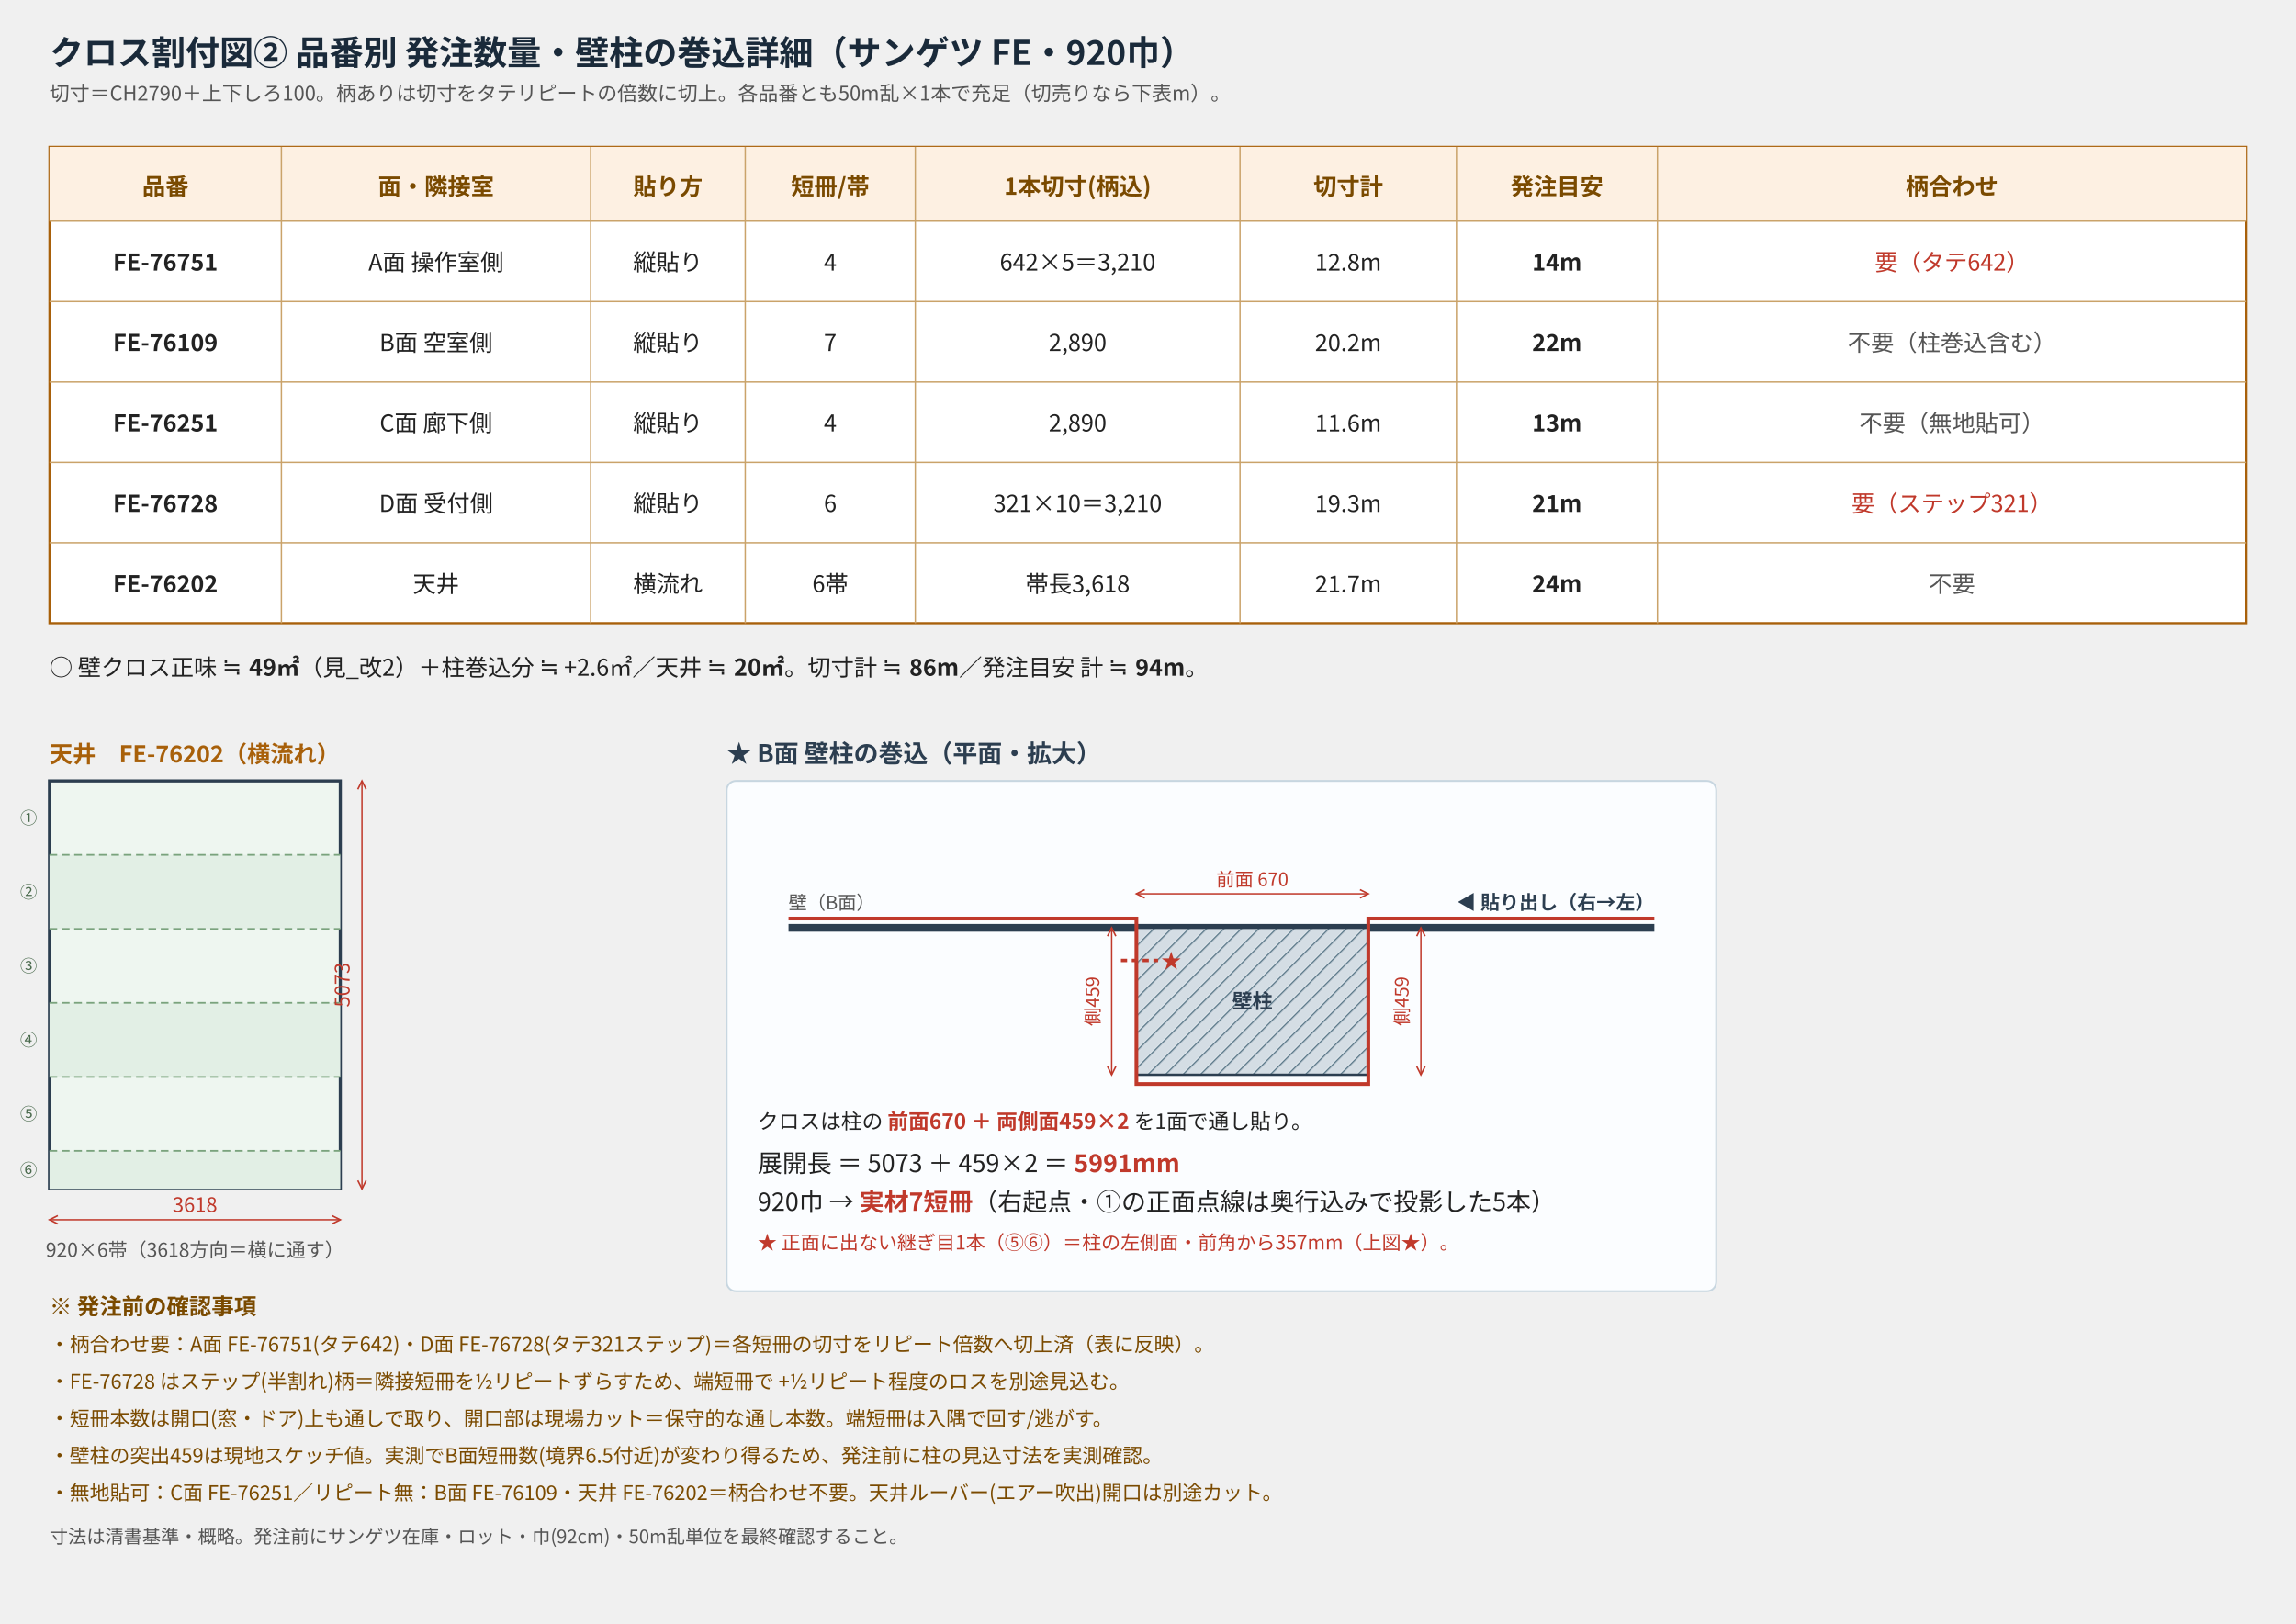
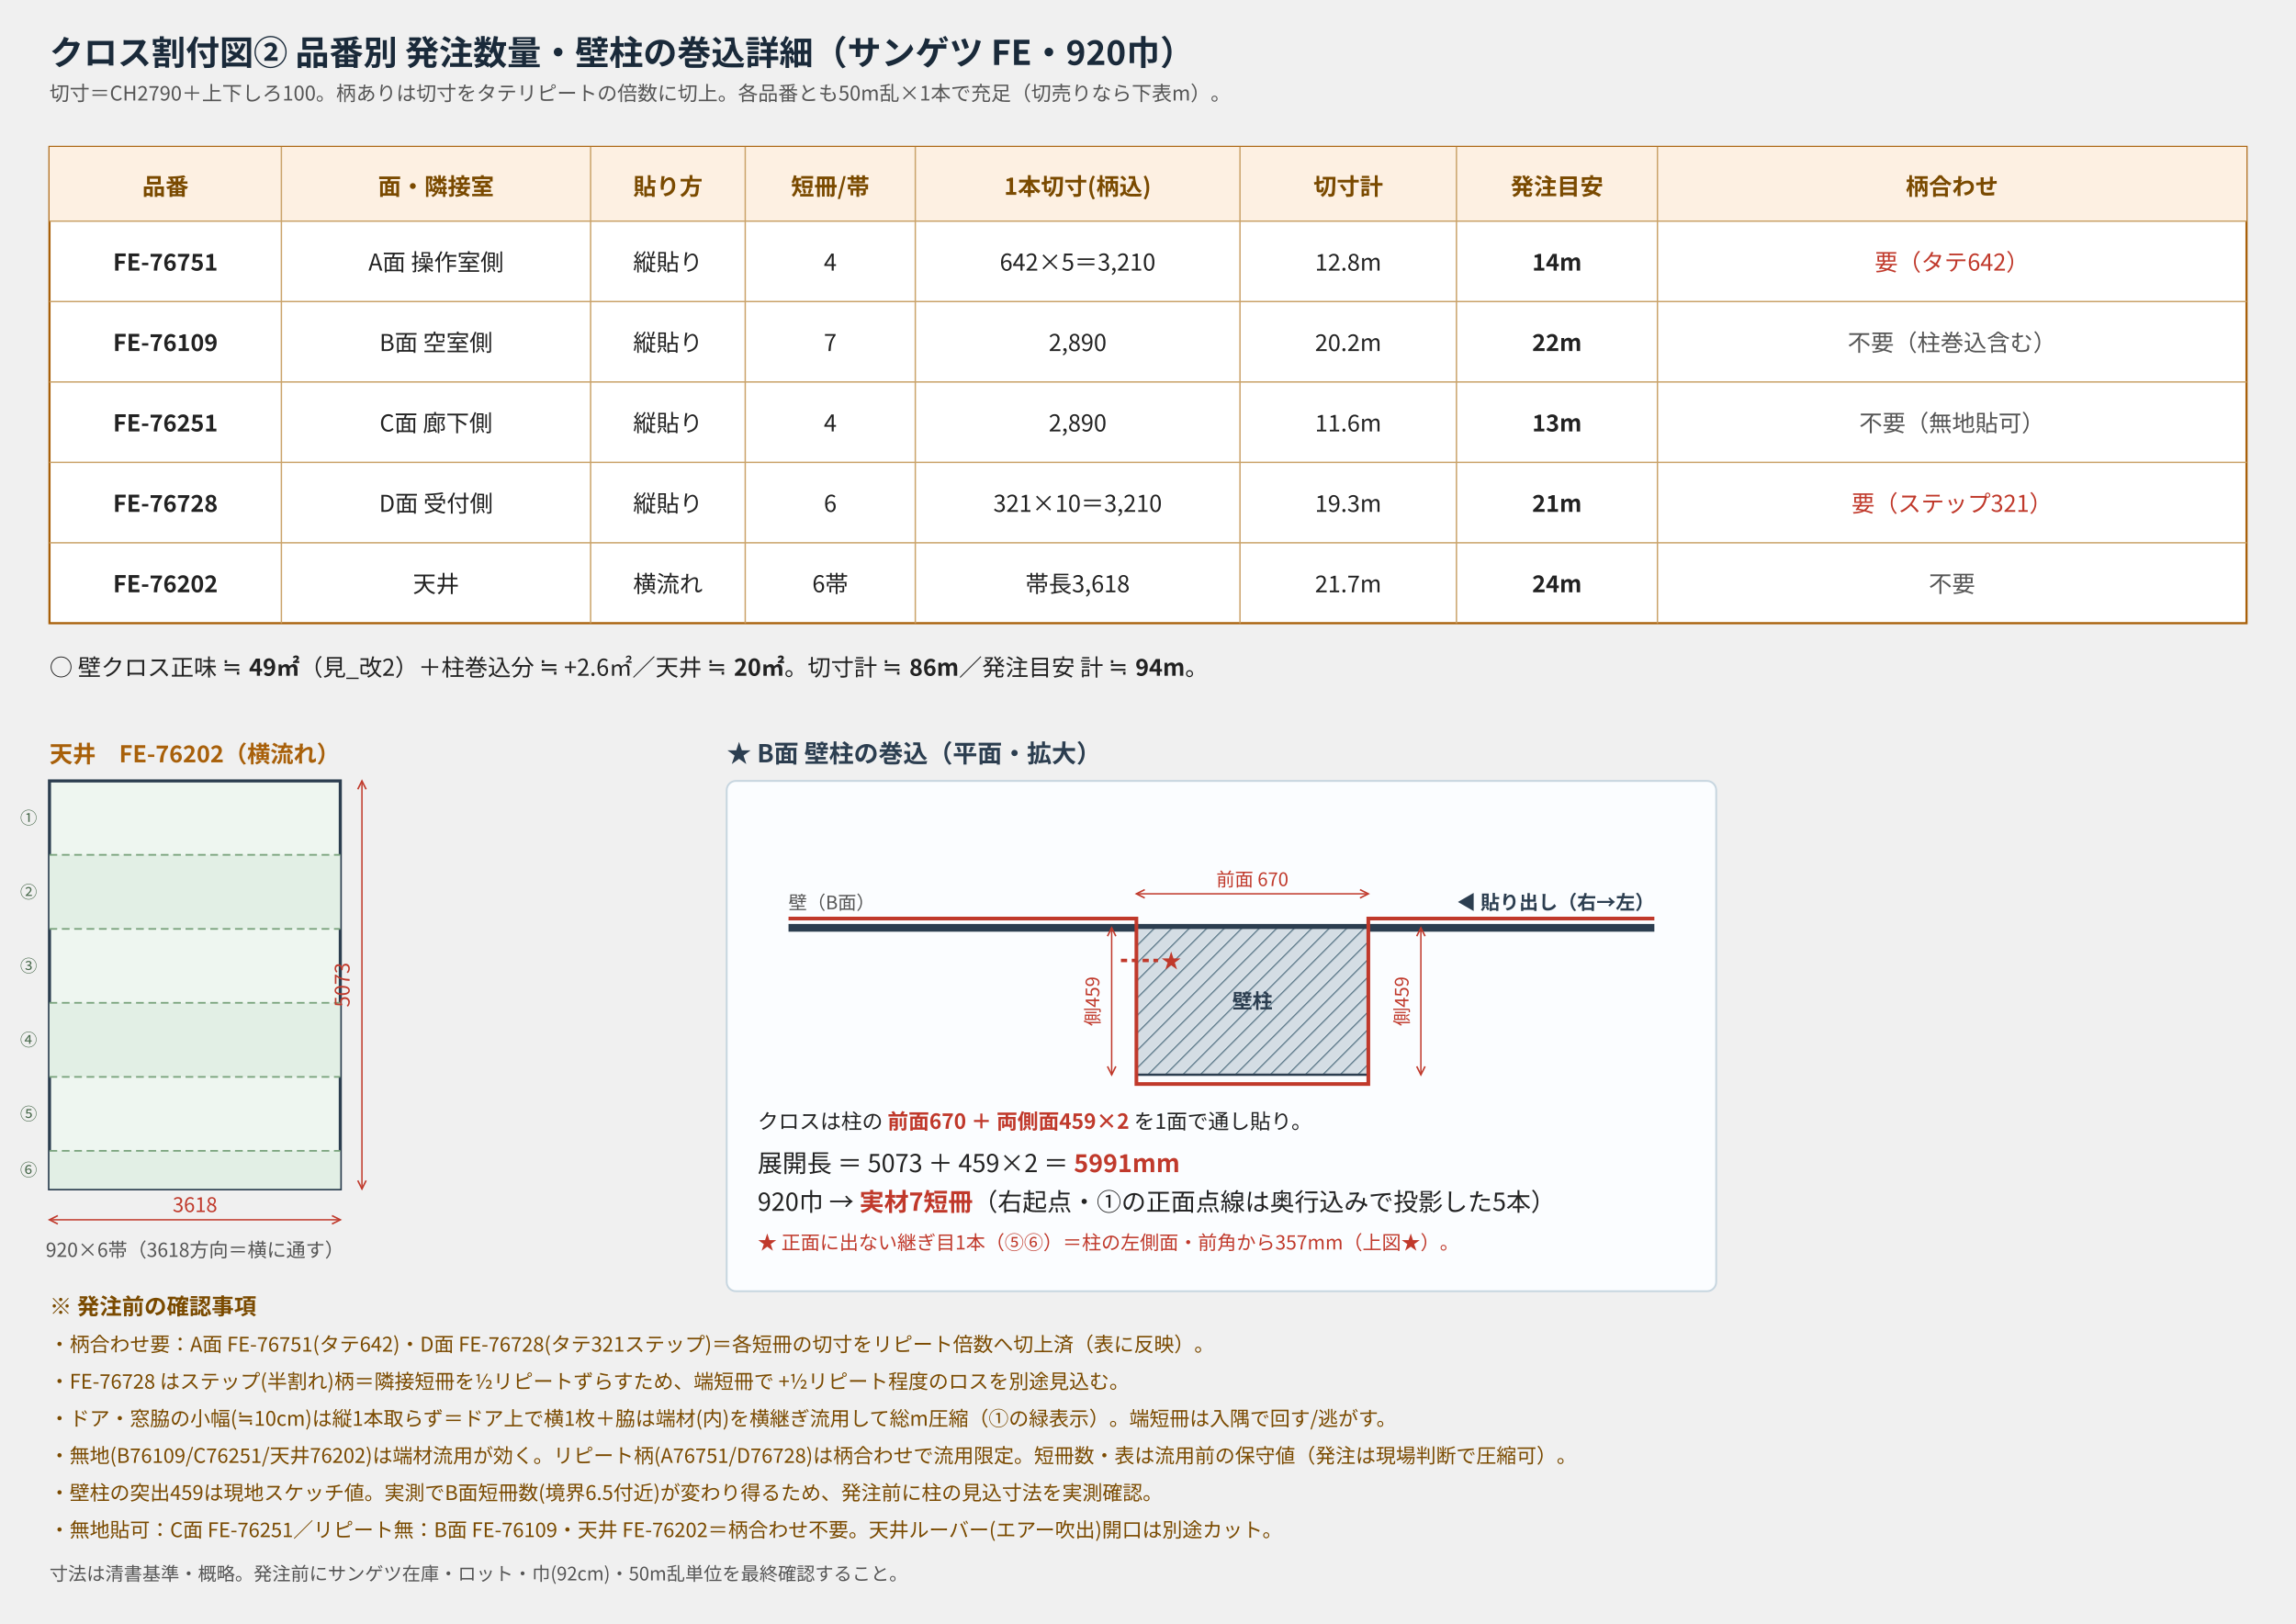
<svg xmlns="http://www.w3.org/2000/svg" viewBox="0 0 1485 1050" font-family="'Noto Sans CJK JP','Noto Sans JP','Yu Gothic','Meiryo',sans-serif">
  <defs>
    <marker id="dimS" markerWidth="11" markerHeight="11" refX="2" refY="5" orient="auto">
      <path d="M8,2 L2,5 L8,8" fill="none" stroke="#c0392b" stroke-width="1.1" />
    </marker>
    <marker id="dimE" markerWidth="11" markerHeight="11" refX="8" refY="5" orient="auto">
      <path d="M2,2 L8,5 L2,8" fill="none" stroke="#c0392b" stroke-width="1.1" />
    </marker>
    <pattern id="col" width="8" height="8" patternUnits="userSpaceOnUse" patternTransform="rotate(45)">
      <rect width="8" height="8" fill="#d4dde4" />
      <line x1="0" y1="0" x2="0" y2="8" stroke="#5f7c8c" stroke-width="1.6" />
    </pattern>
    <pattern id="colside" width="8" height="8" patternUnits="userSpaceOnUse" patternTransform="rotate(-45)">
      <rect width="8" height="8" fill="#e7eef3" />
      <line x1="0" y1="0" x2="0" y2="8" stroke="#7e98a8" stroke-width="1.3" />
    </pattern>
  </defs>
  <text x="32" y="42" font-size="22" font-weight="bold" fill="#1a2a3a">クロス割付図② 品番別 発注数量・壁柱の巻込詳細（サンゲツ FE・920巾）</text>
  <text x="32" y="65" font-size="13" fill="#555">切寸＝CH2790＋上下しろ100。柄ありは切寸をタテリピートの倍数に切上。各品番とも50m乱×1本で充足（切売りなら下表m）。</text>
  <rect x="32" y="95" width="1421" height="308" fill="#fff" stroke="#a8600a" stroke-width="1.4" />
  <rect x="32" y="95" width="1421" height="48" fill="#fdf0e2" />
  <line x1="182.0" y1="95" x2="182.0" y2="403" stroke="#caa36a" stroke-width="0.9" />
  <line x1="382.0" y1="95" x2="382.0" y2="403" stroke="#caa36a" stroke-width="0.9" />
  <line x1="482.0" y1="95" x2="482.0" y2="403" stroke="#caa36a" stroke-width="0.9" />
  <line x1="592.0" y1="95" x2="592.0" y2="403" stroke="#caa36a" stroke-width="0.9" />
  <line x1="802.0" y1="95" x2="802.0" y2="403" stroke="#caa36a" stroke-width="0.9" />
  <line x1="942.0" y1="95" x2="942.0" y2="403" stroke="#caa36a" stroke-width="0.9" />
  <line x1="1072.0" y1="95" x2="1072.0" y2="403" stroke="#caa36a" stroke-width="0.9" />
  <line x1="32" y1="143" x2="1453" y2="143" stroke="#caa36a" stroke-width="0.9" />
  <line x1="32" y1="195" x2="1453" y2="195" stroke="#caa36a" stroke-width="0.9" />
  <line x1="32" y1="247" x2="1453" y2="247" stroke="#caa36a" stroke-width="0.9" />
  <line x1="32" y1="299" x2="1453" y2="299" stroke="#caa36a" stroke-width="0.9" />
  <line x1="32" y1="351" x2="1453" y2="351" stroke="#caa36a" stroke-width="0.9" />
  <text x="107.0" y="126" font-size="15" font-weight="bold" fill="#7a4a00" text-anchor="middle">品番</text>
  <text x="282.0" y="126" font-size="15" font-weight="bold" fill="#7a4a00" text-anchor="middle">面・隣接室</text>
  <text x="432.0" y="126" font-size="15" font-weight="bold" fill="#7a4a00" text-anchor="middle">貼り方</text>
  <text x="537.0" y="126" font-size="15" font-weight="bold" fill="#7a4a00" text-anchor="middle">短冊/帯</text>
  <text x="697.0" y="126" font-size="15" font-weight="bold" fill="#7a4a00" text-anchor="middle">1本切寸(柄込)</text>
  <text x="872.0" y="126" font-size="15" font-weight="bold" fill="#7a4a00" text-anchor="middle">切寸計</text>
  <text x="1007.0" y="126" font-size="15" font-weight="bold" fill="#7a4a00" text-anchor="middle">発注目安</text>
  <text x="1262.5" y="126" font-size="15" font-weight="bold" fill="#7a4a00" text-anchor="middle">柄合わせ</text>
  <text x="107.0" y="175.0" font-size="15" fill="#222" font-weight="bold" text-anchor="middle">FE-76751</text>
  <text x="282.0" y="175.0" font-size="15" fill="#222" font-weight="normal" text-anchor="middle">A面 操作室側</text>
  <text x="432.0" y="175.0" font-size="15" fill="#222" font-weight="normal" text-anchor="middle">縦貼り</text>
  <text x="537.0" y="175.0" font-size="15" fill="#222" font-weight="normal" text-anchor="middle">4</text>
  <text x="697.0" y="175.0" font-size="15" fill="#222" font-weight="normal" text-anchor="middle">642×5＝3,210</text>
  <text x="872.0" y="175.0" font-size="15" fill="#222" font-weight="normal" text-anchor="middle">12.8m</text>
  <text x="1007.0" y="175.0" font-size="15" fill="#222" font-weight="bold" text-anchor="middle">14m</text>
  <text x="1262.5" y="175.0" font-size="15" fill="#c0392b" font-weight="normal" text-anchor="middle">要（タテ642）</text>
  <text x="107.0" y="227.0" font-size="15" fill="#222" font-weight="bold" text-anchor="middle">FE-76109</text>
  <text x="282.0" y="227.0" font-size="15" fill="#222" font-weight="normal" text-anchor="middle">B面 空室側</text>
  <text x="432.0" y="227.0" font-size="15" fill="#222" font-weight="normal" text-anchor="middle">縦貼り</text>
  <text x="537.0" y="227.0" font-size="15" fill="#222" font-weight="normal" text-anchor="middle">7</text>
  <text x="697.0" y="227.0" font-size="15" fill="#222" font-weight="normal" text-anchor="middle">2,890</text>
  <text x="872.0" y="227.0" font-size="15" fill="#222" font-weight="normal" text-anchor="middle">20.2m</text>
  <text x="1007.0" y="227.0" font-size="15" fill="#222" font-weight="bold" text-anchor="middle">22m</text>
  <text x="1262.5" y="227.0" font-size="15" fill="#555" font-weight="normal" text-anchor="middle">不要（柱巻込含む）</text>
  <text x="107.0" y="279.0" font-size="15" fill="#222" font-weight="bold" text-anchor="middle">FE-76251</text>
  <text x="282.0" y="279.0" font-size="15" fill="#222" font-weight="normal" text-anchor="middle">C面 廊下側</text>
  <text x="432.0" y="279.0" font-size="15" fill="#222" font-weight="normal" text-anchor="middle">縦貼り</text>
  <text x="537.0" y="279.0" font-size="15" fill="#222" font-weight="normal" text-anchor="middle">4</text>
  <text x="697.0" y="279.0" font-size="15" fill="#222" font-weight="normal" text-anchor="middle">2,890</text>
  <text x="872.0" y="279.0" font-size="15" fill="#222" font-weight="normal" text-anchor="middle">11.6m</text>
  <text x="1007.0" y="279.0" font-size="15" fill="#222" font-weight="bold" text-anchor="middle">13m</text>
  <text x="1262.5" y="279.0" font-size="15" fill="#555" font-weight="normal" text-anchor="middle">不要（無地貼可）</text>
  <text x="107.0" y="331.0" font-size="15" fill="#222" font-weight="bold" text-anchor="middle">FE-76728</text>
  <text x="282.0" y="331.0" font-size="15" fill="#222" font-weight="normal" text-anchor="middle">D面 受付側</text>
  <text x="432.0" y="331.0" font-size="15" fill="#222" font-weight="normal" text-anchor="middle">縦貼り</text>
  <text x="537.0" y="331.0" font-size="15" fill="#222" font-weight="normal" text-anchor="middle">6</text>
  <text x="697.0" y="331.0" font-size="15" fill="#222" font-weight="normal" text-anchor="middle">321×10＝3,210</text>
  <text x="872.0" y="331.0" font-size="15" fill="#222" font-weight="normal" text-anchor="middle">19.3m</text>
  <text x="1007.0" y="331.0" font-size="15" fill="#222" font-weight="bold" text-anchor="middle">21m</text>
  <text x="1262.5" y="331.0" font-size="15" fill="#c0392b" font-weight="normal" text-anchor="middle">要（ステップ321）</text>
  <text x="107.0" y="383.0" font-size="15" fill="#222" font-weight="bold" text-anchor="middle">FE-76202</text>
  <text x="282.0" y="383.0" font-size="15" fill="#222" font-weight="normal" text-anchor="middle">天井</text>
  <text x="432.0" y="383.0" font-size="15" fill="#222" font-weight="normal" text-anchor="middle">横流れ</text>
  <text x="537.0" y="383.0" font-size="15" fill="#222" font-weight="normal" text-anchor="middle">6帯</text>
  <text x="697.0" y="383.0" font-size="15" fill="#222" font-weight="normal" text-anchor="middle">帯長3,618</text>
  <text x="872.0" y="383.0" font-size="15" fill="#222" font-weight="normal" text-anchor="middle">21.7m</text>
  <text x="1007.0" y="383.0" font-size="15" fill="#222" font-weight="bold" text-anchor="middle">24m</text>
  <text x="1262.5" y="383.0" font-size="15" fill="#555" font-weight="normal" text-anchor="middle">不要</text>
  <text x="32" y="437" font-size="15" fill="#222">○ 壁クロス正味 ≒ <tspan font-weight="bold">49㎡</tspan>（見_改2）＋柱巻込分 ≒ +2.6㎡／天井 ≒ <tspan font-weight="bold">20㎡</tspan>。切寸計 ≒ <tspan font-weight="bold">86m</tspan>／発注目安 計 ≒ <tspan font-weight="bold">94m</tspan>。</text>
  <text x="32" y="493" font-size="15" font-weight="bold" fill="#a8600a">天井　FE-76202（横流れ）</text>
  <rect x="32" y="505" width="188.1" height="263.8" fill="#eef6f0" stroke="#2c3e50" stroke-width="2" />
  <rect x="32" y="552.8" width="188.1" height="47.8" fill="#e2efe5" />
  <rect x="32" y="648.5" width="188.1" height="47.8" fill="#e2efe5" />
  <rect x="32" y="744.2" width="188.1" height="24.6" fill="#e2efe5" />
  <line x1="32" y1="552.8" x2="220.1" y2="552.8" stroke="#7aa37d" stroke-width="1.1" stroke-dasharray="5 3" />
  <line x1="32" y1="600.7" x2="220.1" y2="600.7" stroke="#7aa37d" stroke-width="1.1" stroke-dasharray="5 3" />
  <line x1="32" y1="648.5" x2="220.1" y2="648.5" stroke="#7aa37d" stroke-width="1.1" stroke-dasharray="5 3" />
  <line x1="32" y1="696.4" x2="220.1" y2="696.4" stroke="#7aa37d" stroke-width="1.1" stroke-dasharray="5 3" />
  <line x1="32" y1="744.2" x2="220.1" y2="744.2" stroke="#7aa37d" stroke-width="1.1" stroke-dasharray="5 3" />
  <text x="24" y="532.9" font-size="11" fill="#4a6a4d" text-anchor="end">①</text>
  <text x="24" y="580.8" font-size="11" fill="#4a6a4d" text-anchor="end">②</text>
  <text x="24" y="628.6" font-size="11" fill="#4a6a4d" text-anchor="end">③</text>
  <text x="24" y="676.4" font-size="11" fill="#4a6a4d" text-anchor="end">④</text>
  <text x="24" y="724.3" font-size="11" fill="#4a6a4d" text-anchor="end">⑤</text>
  <text x="24" y="760.5" font-size="11" fill="#4a6a4d" text-anchor="end">⑥</text>
  <line x1="32.0" y1="788.8" x2="220.1" y2="788.8" stroke="#c0392b" stroke-width="0.9" marker-start="url(#dimS)" marker-end="url(#dimE)" />
  <text x="126.1" y="783.8" font-size="13" fill="#c0392b" text-anchor="middle">3618</text>
  <line x1="234.1" y1="505.0" x2="234.1" y2="768.8" stroke="#c0392b" stroke-width="0.9" marker-start="url(#dimS)" marker-end="url(#dimE)" />
  <text x="226.1" y="636.9" font-size="13" fill="#c0392b" transform="rotate(-90 226.1 636.9)" text-anchor="middle">5073</text>
  <text x="126.1" y="812.8" font-size="12.5" fill="#555" text-anchor="middle">920×6帯（3618方向＝横に通す）</text>
  <text x="470" y="493" font-size="16" font-weight="bold" fill="#2c3e50">★ B面 壁柱の巻込（平面・拡大）</text>
  <rect x="470" y="505" width="640" height="330" fill="#fbfdff" stroke="#c7d6e0" stroke-width="1.2" rx="6" />
  <line x1="510" y1="600" x2="1070" y2="600" stroke="#2c3e50" stroke-width="5" />
  <text x="510" y="588" font-size="12" fill="#555">壁（B面）</text>
  <text x="1070" y="588" font-size="12.5" font-weight="bold" fill="#2c3e50" text-anchor="end">◀ 貼り出し（右→左）</text>
  <rect x="735" y="600" width="150" height="95" fill="url(#col)" stroke="#2c3e50" stroke-width="1.5" />
  <text x="810" y="652" font-size="13" fill="#2c3e50" text-anchor="middle" font-weight="bold">壁柱</text>
  <path d="M510,594 L735,594 L735,701 L885,701 L885,594 L1070,594" fill="none" stroke="#c0392b" stroke-width="2.4" />
  <line x1="735.0" y1="578.0" x2="885.0" y2="578.0" stroke="#c0392b" stroke-width="0.9" marker-start="url(#dimS)" marker-end="url(#dimE)" />
  <text x="810.0" y="573.0" font-size="12" fill="#c0392b" text-anchor="middle">前面 670</text>
  <line x1="719.0" y1="600.0" x2="719.0" y2="695.0" stroke="#c0392b" stroke-width="0.9" marker-start="url(#dimS)" marker-end="url(#dimE)" />
  <text x="711.0" y="647.5" font-size="12" fill="#c0392b" transform="rotate(-90 711.0 647.5)" text-anchor="middle">側459</text>
  <line x1="919.0" y1="600.0" x2="919.0" y2="695.0" stroke="#c0392b" stroke-width="0.9" marker-start="url(#dimS)" marker-end="url(#dimE)" />
  <text x="911.0" y="647.5" font-size="12" fill="#c0392b" transform="rotate(-90 911.0 647.5)" text-anchor="middle">側459</text>
  <line x1="725" y1="621.1" x2="749" y2="621.1" stroke="#c0392b" stroke-width="2.2" stroke-dasharray="4 3" />
  <text x="751" y="626.1" font-size="13" font-weight="bold" fill="#c0392b">★</text>
  <text x="490" y="730" font-size="13.5" fill="#222">クロスは柱の <tspan font-weight="bold" fill="#c0392b">前面670 ＋ 両側面459×2</tspan> を1面で通し貼り。</text>
  <text x="490" y="758" font-size="16" fill="#222">展開長 ＝ 5073 ＋ 459×2 ＝ <tspan font-weight="bold" fill="#c0392b">5991mm</tspan>
  </text>
  <text x="490" y="783" font-size="16" fill="#222">920巾 → <tspan font-weight="bold" fill="#c0392b">実材7短冊</tspan>（右起点・①の正面点線は奥行込みで投影した5本）</text>
  <text x="490" y="808" font-size="12.5" fill="#c0392b">★ 正面に出ない継ぎ目1本（⑤⑥）＝柱の左側面・前角から357mm（上図★）。</text>
  <text x="32" y="850" font-size="14.5" font-weight="bold" fill="#7a4a00">※ 発注前の確認事項</text>
  <text x="32" y="874" font-size="13" fill="#7a4a00">・柄合わせ要：A面 FE-76751(タテ642)・D面 FE-76728(タテ321ステップ)＝各短冊の切寸をリピート倍数へ切上済（表に反映）。</text>
  <text x="32" y="898" font-size="13" fill="#7a4a00">・FE-76728 はステップ(半割れ)柄＝隣接短冊を½リピートずらすため、端短冊で +½リピート程度のロスを別途見込む。</text>
-   <text x="32" y="922" font-size="13" fill="#7a4a00">・短冊本数は開口(窓・ドア)上も通しで取り、開口部は現場カット＝保守的な通し本数。端短冊は入隅で回す/逃がす。</text>
-   <text x="32" y="946" font-size="13" fill="#7a4a00">・壁柱の突出459は現地スケッチ値。実測でB面短冊数(境界6.5付近)が変わり得るため、発注前に柱の見込寸法を実測確認。</text>
-   <text x="32" y="970" font-size="13" fill="#7a4a00">・無地貼可：C面 FE-76251／リピート無：B面 FE-76109・天井 FE-76202＝柄合わせ不要。天井ルーバー(エアー吹出)開口は別途カット。</text>
-   <text x="32" y="998" font-size="12" fill="#555">寸法は清書基準・概略。発注前にサンゲツ在庫・ロット・巾(92cm)・50m乱単位を最終確認すること。</text>
+   <text x="32" y="922" font-size="13" fill="#7a4a00">・ドア・窓脇の小幅(≒10cm)は縦1本取らず＝ドア上で横1枚＋脇は端材(内)を横継ぎ流用して総m圧縮（①の緑表示）。端短冊は入隅で回す/逃がす。</text>
+   <text x="32" y="946" font-size="13" fill="#7a4a00">・無地(B76109/C76251/天井76202)は端材流用が効く。リピート柄(A76751/D76728)は柄合わせで流用限定。短冊数・表は流用前の保守値（発注は現場判断で圧縮可）。</text>
+   <text x="32" y="970" font-size="13" fill="#7a4a00">・壁柱の突出459は現地スケッチ値。実測でB面短冊数(境界6.5付近)が変わり得るため、発注前に柱の見込寸法を実測確認。</text>
+   <text x="32" y="994" font-size="13" fill="#7a4a00">・無地貼可：C面 FE-76251／リピート無：B面 FE-76109・天井 FE-76202＝柄合わせ不要。天井ルーバー(エアー吹出)開口は別途カット。</text>
+   <text x="32" y="1022" font-size="12" fill="#555">寸法は清書基準・概略。発注前にサンゲツ在庫・ロット・巾(92cm)・50m乱単位を最終確認すること。</text>
</svg>
